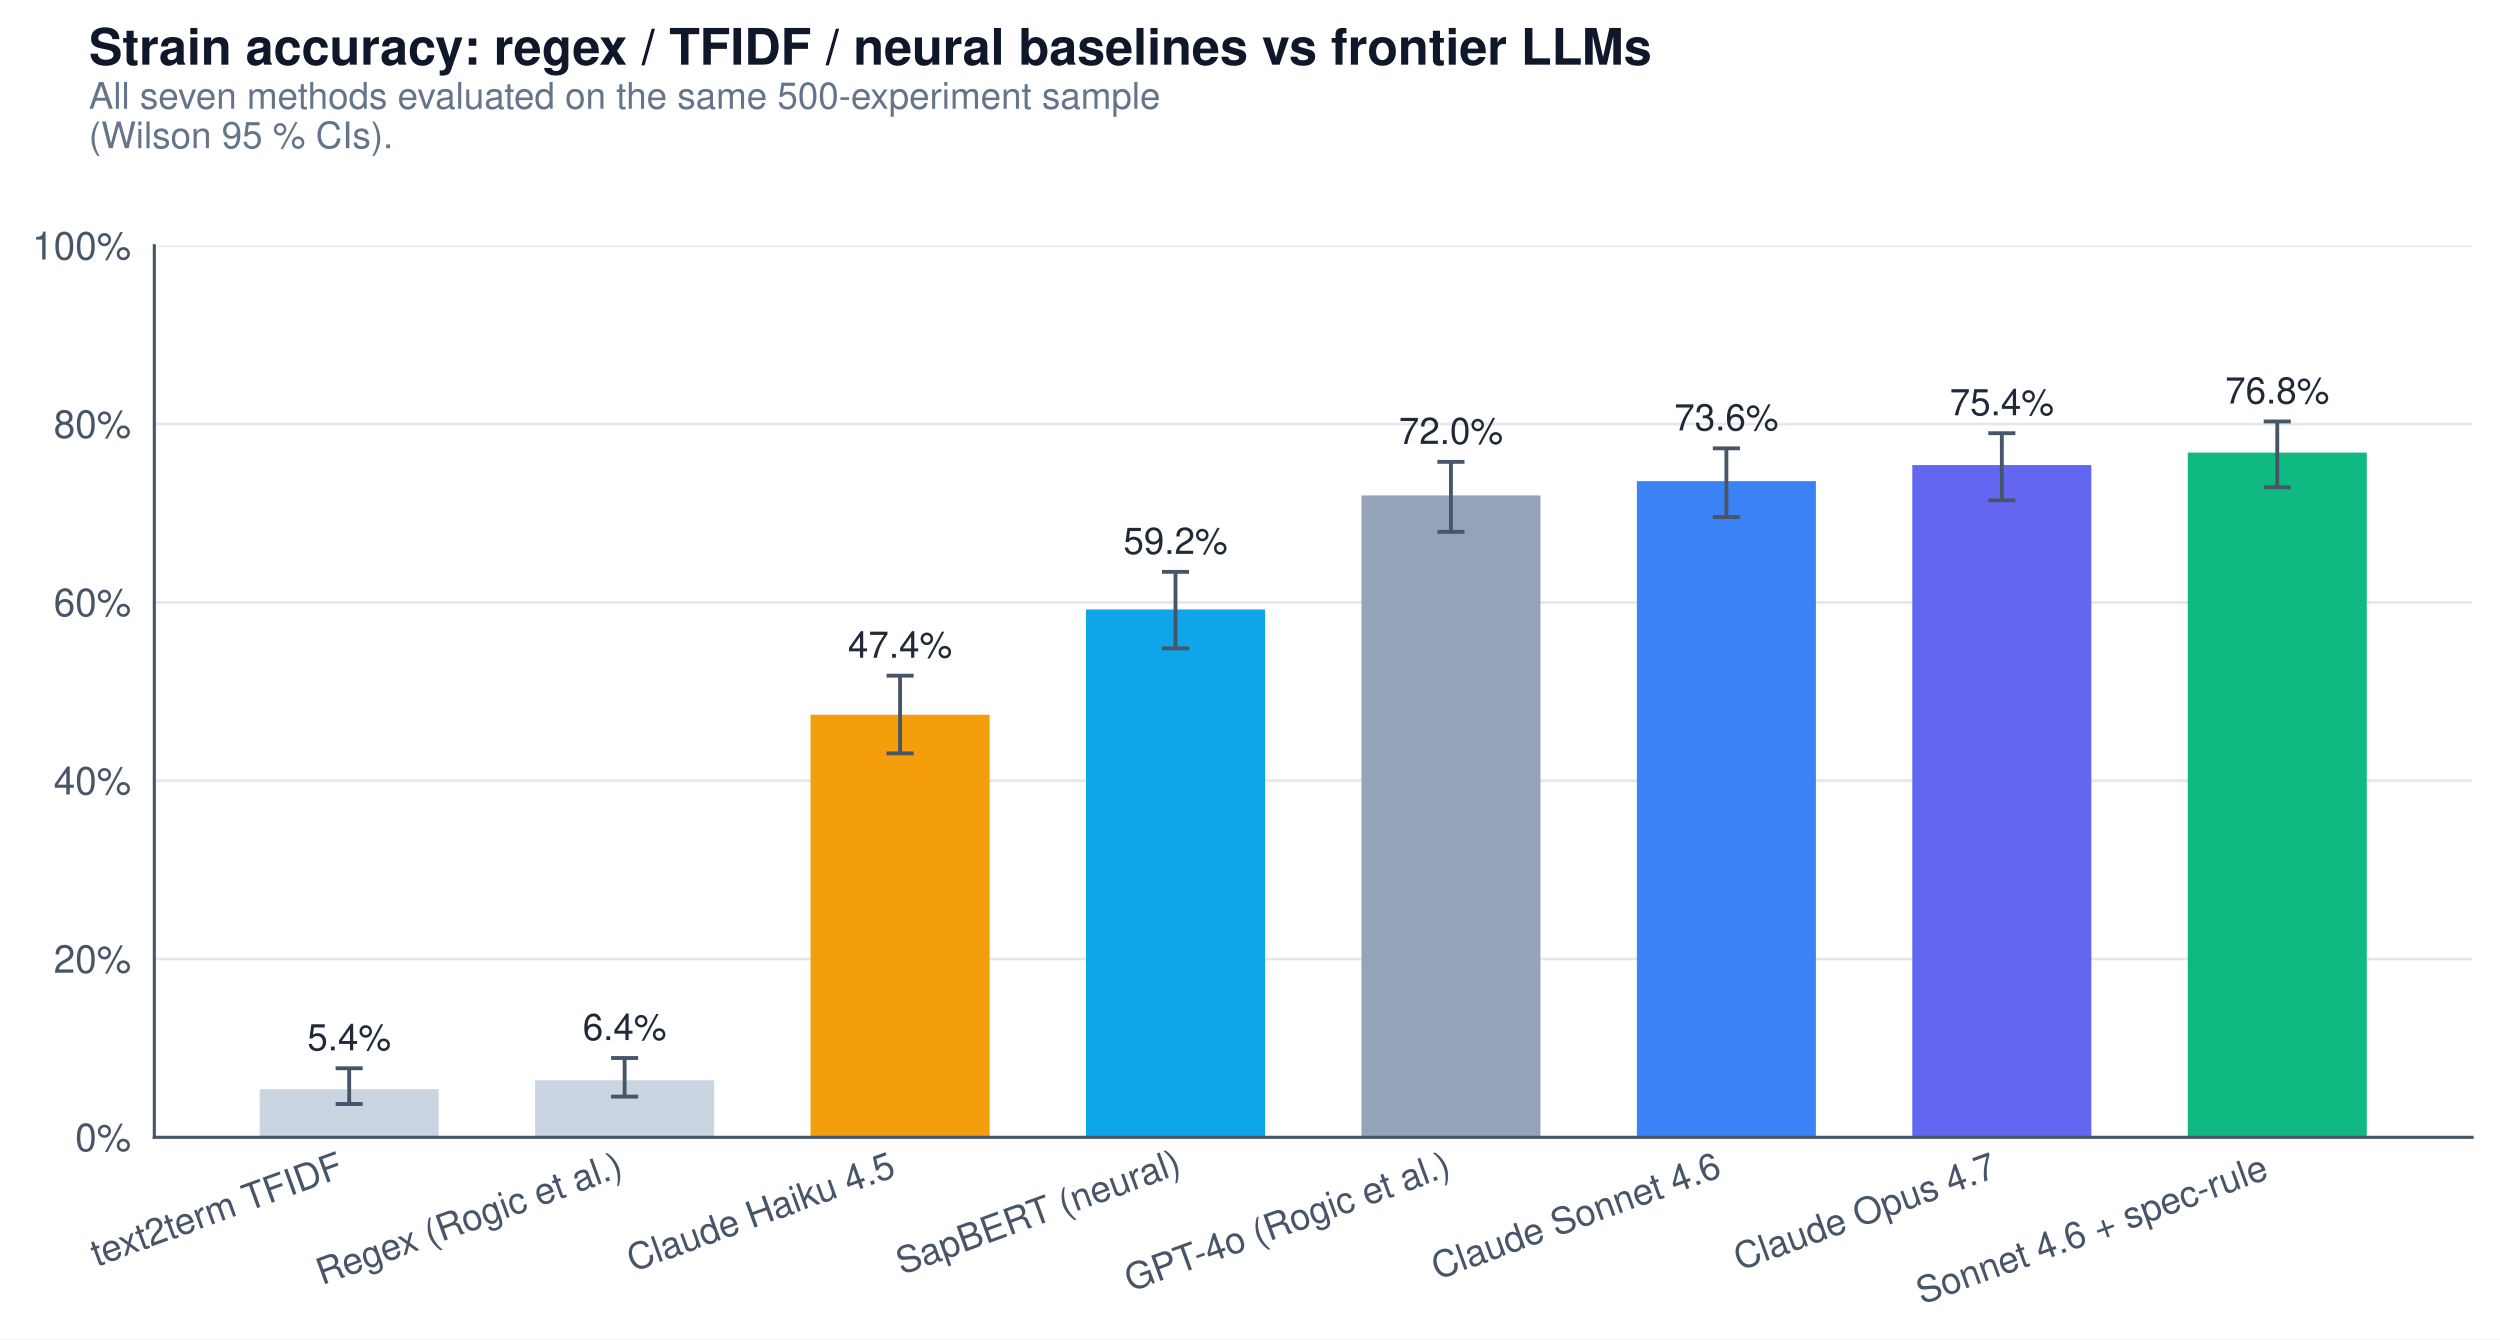
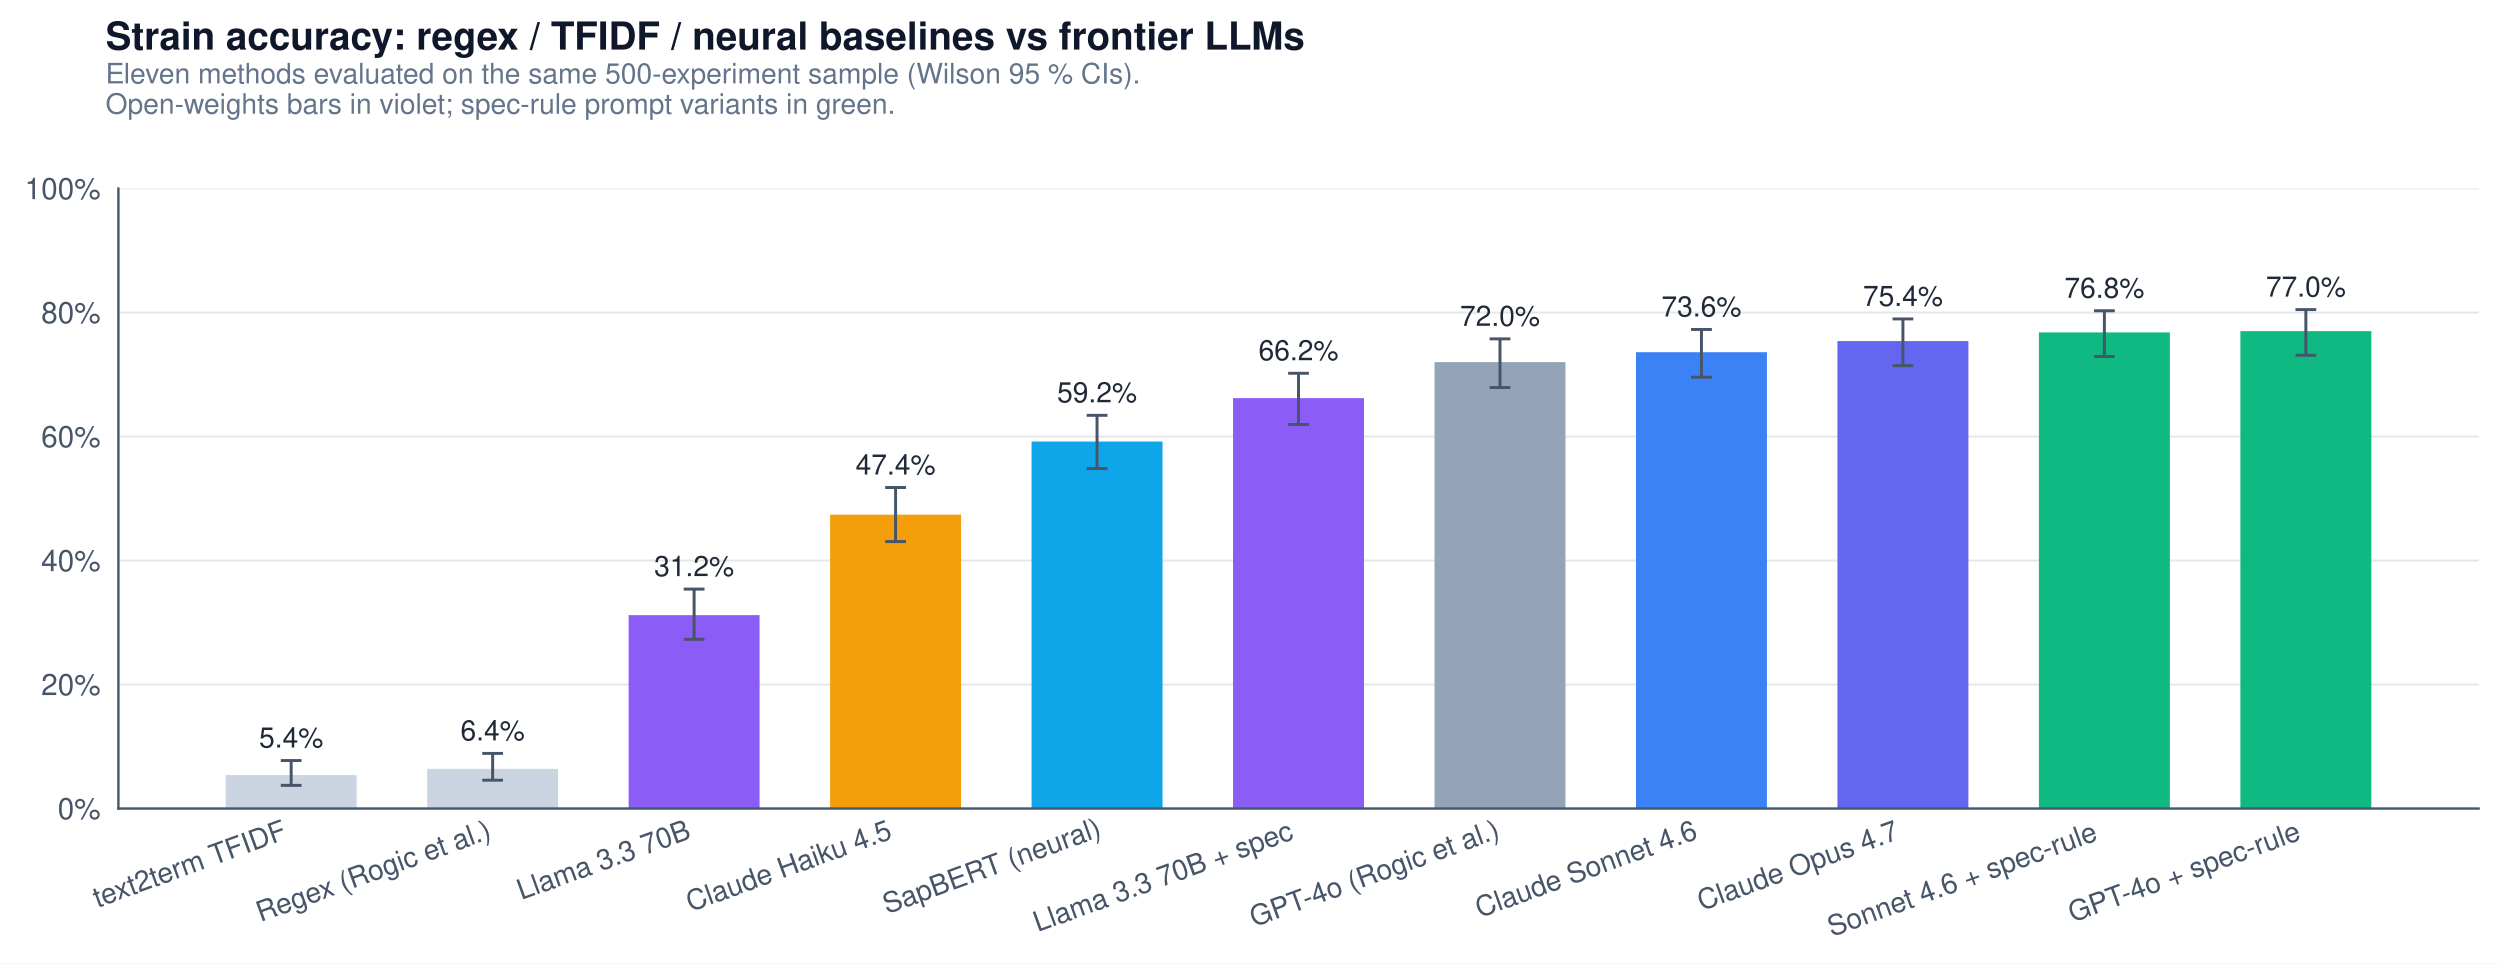
- <svg xmlns="http://www.w3.org/2000/svg" xmlns:xlink="http://www.w3.org/1999/xlink" width="646.046pt" height="346.073pt" viewBox="0 0 646.046 346.073" version="1.1">
+ <svg xmlns="http://www.w3.org/2000/svg" xmlns:xlink="http://www.w3.org/1999/xlink" width="841.958pt" height="324.473pt" viewBox="0 0 841.958 324.473" version="1.1">
  <defs>
    <style type="text/css">*{stroke-linejoin: round; stroke-linecap: butt}</style>
  </defs>
  <g id="figure_1">
    <g id="patch_1">
-       <path d="M 0 346.073  L 646.046 346.073  L 646.046 0  L 0 0  z " style="fill: #ffffff" />
+       <path d="M 0 324.473  L 841.958 324.473  L 841.958 0  L 0 0  z " style="fill: #ffffff" />
    </g>
    <g id="axes_1">
      <g id="patch_2">
-         <path d="M 39.878 293.902  L 638.846 293.902  L 638.846 63.502  L 39.878 63.502  z " style="fill: #ffffff" />
+         <path d="M 39.878 272.302  L 834.758 272.302  L 834.758 63.502  L 39.878 63.502  z " style="fill: #ffffff" />
      </g>
      <g id="matplotlib.axis_1">
        <g id="xtick_1">
          <g id="line2d_1" />
          <g id="text_1">
-             <text style="fill: #475569; font: 9.5px 'Helvetica Neue', 'Helvetica', 'Arial', 'DejaVu Sans'" transform="translate(24.94521 327.3079) rotate(-20)">text2term TFIDF</text>
+             <text style="fill: #475569; font: 9.5px 'Helvetica Neue', 'Helvetica', 'Arial', 'DejaVu Sans'" transform="translate(32.76898 305.7079) rotate(-20)">text2term TFIDF</text>
          </g>
        </g>
        <g id="xtick_2">
          <g id="line2d_2" />
          <g id="text_2">
-             <text style="fill: #475569; font: 9.5px 'Helvetica Neue', 'Helvetica', 'Arial', 'DejaVu Sans'" transform="translate(83.21021 332.1445) rotate(-20)">Regex (Rogic et al.)</text>
+             <text style="fill: #475569; font: 9.5px 'Helvetica Neue', 'Helvetica', 'Arial', 'DejaVu Sans'" transform="translate(87.70684 310.5445) rotate(-20)">Regex (Rogic et al.)</text>
          </g>
        </g>
        <g id="xtick_3">
          <g id="line2d_3" />
          <g id="text_3">
-             <text style="fill: #475569; font: 9.5px 'Helvetica Neue', 'Helvetica', 'Arial', 'DejaVu Sans'" transform="translate(163.4931 328.6944) rotate(-20)">Claude Haiku 4.5</text>
+             <text style="fill: #475569; font: 9.5px 'Helvetica Neue', 'Helvetica', 'Arial', 'DejaVu Sans'" transform="translate(175.5648 303.1263) rotate(-20)">Llama 3.3 70B</text>
          </g>
        </g>
        <g id="xtick_4">
          <g id="line2d_4" />
          <g id="text_4">
-             <text style="fill: #475569; font: 9.5px 'Helvetica Neue', 'Helvetica', 'Arial', 'DejaVu Sans'" transform="translate(233.0327 329.4416) rotate(-20)">SapBERT (neural)</text>
+             <text style="fill: #475569; font: 9.5px 'Helvetica Neue', 'Helvetica', 'Arial', 'DejaVu Sans'" transform="translate(232.514 307.0944) rotate(-20)">Claude Haiku 4.5</text>
          </g>
        </g>
        <g id="xtick_5">
          <g id="line2d_5" />
          <g id="text_5">
-             <text style="fill: #475569; font: 9.5px 'Helvetica Neue', 'Helvetica', 'Arial', 'DejaVu Sans'" transform="translate(292.1012 333.8351) rotate(-20)">GPT-4o (Rogic et al.)</text>
+             <text style="fill: #475569; font: 9.5px 'Helvetica Neue', 'Helvetica', 'Arial', 'DejaVu Sans'" transform="translate(298.7266 307.8416) rotate(-20)">SapBERT (neural)</text>
          </g>
        </g>
        <g id="xtick_6">
          <g id="line2d_6" />
          <g id="text_6">
-             <text style="fill: #475569; font: 9.5px 'Helvetica Neue', 'Helvetica', 'Arial', 'DejaVu Sans'" transform="translate(371.4062 330.7409) rotate(-20)">Claude Sonnet 4.6</text>
+             <text style="fill: #475569; font: 9.5px 'Helvetica Neue', 'Helvetica', 'Arial', 'DejaVu Sans'" transform="translate(349.4548 313.9233) rotate(-20)">Llama 3.3 70B + spec</text>
          </g>
        </g>
        <g id="xtick_7">
          <g id="line2d_7" />
          <g id="text_7">
-             <text style="fill: #475569; font: 9.5px 'Helvetica Neue', 'Helvetica', 'Arial', 'DejaVu Sans'" transform="translate(449.5215 328.3668) rotate(-20)">Claude Opus 4.7</text>
+             <text style="fill: #475569; font: 9.5px 'Helvetica Neue', 'Helvetica', 'Arial', 'DejaVu Sans'" transform="translate(422.3193 312.2351) rotate(-20)">GPT-4o (Rogic et al.)</text>
          </g>
        </g>
        <g id="xtick_8">
          <g id="line2d_8" />
          <g id="text_8">
-             <text style="fill: #475569; font: 9.5px 'Helvetica Neue', 'Helvetica', 'Arial', 'DejaVu Sans'" transform="translate(496.6681 337.1138) rotate(-20)">Sonnet 4.6 + spec-rule</text>
+             <text style="fill: #475569; font: 9.5px 'Helvetica Neue', 'Helvetica', 'Arial', 'DejaVu Sans'" transform="translate(498.2973 309.1409) rotate(-20)">Claude Sonnet 4.6</text>
+           </g>
+         </g>
+         <g id="xtick_9">
+           <g id="line2d_9" />
+           <g id="text_9">
+             <text style="fill: #475569; font: 9.5px 'Helvetica Neue', 'Helvetica', 'Arial', 'DejaVu Sans'" transform="translate(573.0854 306.7668) rotate(-20)">Claude Opus 4.7</text>
+           </g>
+         </g>
+         <g id="xtick_10">
+           <g id="line2d_10" />
+           <g id="text_10">
+             <text style="fill: #475569; font: 9.5px 'Helvetica Neue', 'Helvetica', 'Arial', 'DejaVu Sans'" transform="translate(616.9049 315.5138) rotate(-20)">Sonnet 4.6 + spec-rule</text>
+           </g>
+         </g>
+         <g id="xtick_11">
+           <g id="line2d_11" />
+           <g id="text_11">
+             <text style="fill: #475569; font: 9.5px 'Helvetica Neue', 'Helvetica', 'Arial', 'DejaVu Sans'" transform="translate(697.9893 310.6973) rotate(-20)">GPT-4o + spec-rule</text>
          </g>
        </g>
      </g>
      <g id="matplotlib.axis_2">
        <g id="ytick_1">
-           <g id="line2d_9">
-             <path d="M 39.878 293.902  L 638.846 293.902  " clip-path="url(#p769e91ff7f)" style="fill: none; stroke: #e5e7eb; stroke-width: 0.7; stroke-linecap: square" />
-           </g>
-           <g id="line2d_10" />
-           <g id="text_9">
-             <text style="fill: #475569; font: 10px 'Helvetica Neue', 'Helvetica', 'Arial', 'DejaVu Sans'; text-anchor: end" x="33.878" y="297.473" transform="rotate(-0 33.87812 297.4725)">0%</text>
+           <g id="line2d_12">
+             <path d="M 39.878 272.302  L 834.758 272.302  " clip-path="url(#pa438554b87)" style="fill: none; stroke: #e5e7eb; stroke-width: 0.7; stroke-linecap: square" />
+           </g>
+           <g id="line2d_13" />
+           <g id="text_12">
+             <text style="fill: #475569; font: 10px 'Helvetica Neue', 'Helvetica', 'Arial', 'DejaVu Sans'; text-anchor: end" x="33.878" y="275.873" transform="rotate(-0 33.87812 275.8725)">0%</text>
          </g>
        </g>
        <g id="ytick_2">
-           <g id="line2d_11">
-             <path d="M 39.878 247.822  L 638.846 247.822  " clip-path="url(#p769e91ff7f)" style="fill: none; stroke: #e5e7eb; stroke-width: 0.7; stroke-linecap: square" />
-           </g>
-           <g id="line2d_12" />
-           <g id="text_10">
-             <text style="fill: #475569; font: 10px 'Helvetica Neue', 'Helvetica', 'Arial', 'DejaVu Sans'; text-anchor: end" x="33.878" y="251.393" transform="rotate(-0 33.87812 251.3925)">20%</text>
+           <g id="line2d_14">
+             <path d="M 39.878 230.542  L 834.758 230.542  " clip-path="url(#pa438554b87)" style="fill: none; stroke: #e5e7eb; stroke-width: 0.7; stroke-linecap: square" />
+           </g>
+           <g id="line2d_15" />
+           <g id="text_13">
+             <text style="fill: #475569; font: 10px 'Helvetica Neue', 'Helvetica', 'Arial', 'DejaVu Sans'; text-anchor: end" x="33.878" y="234.113" transform="rotate(-0 33.87812 234.1125)">20%</text>
          </g>
        </g>
        <g id="ytick_3">
-           <g id="line2d_13">
-             <path d="M 39.878 201.742  L 638.846 201.742  " clip-path="url(#p769e91ff7f)" style="fill: none; stroke: #e5e7eb; stroke-width: 0.7; stroke-linecap: square" />
-           </g>
-           <g id="line2d_14" />
-           <g id="text_11">
-             <text style="fill: #475569; font: 10px 'Helvetica Neue', 'Helvetica', 'Arial', 'DejaVu Sans'; text-anchor: end" x="33.878" y="205.312" transform="rotate(-0 33.87812 205.3125)">40%</text>
+           <g id="line2d_16">
+             <path d="M 39.878 188.782  L 834.758 188.782  " clip-path="url(#pa438554b87)" style="fill: none; stroke: #e5e7eb; stroke-width: 0.7; stroke-linecap: square" />
+           </g>
+           <g id="line2d_17" />
+           <g id="text_14">
+             <text style="fill: #475569; font: 10px 'Helvetica Neue', 'Helvetica', 'Arial', 'DejaVu Sans'; text-anchor: end" x="33.878" y="192.352" transform="rotate(-0 33.87812 192.3525)">40%</text>
          </g>
        </g>
        <g id="ytick_4">
-           <g id="line2d_15">
-             <path d="M 39.878 155.662  L 638.846 155.662  " clip-path="url(#p769e91ff7f)" style="fill: none; stroke: #e5e7eb; stroke-width: 0.7; stroke-linecap: square" />
-           </g>
-           <g id="line2d_16" />
-           <g id="text_12">
-             <text style="fill: #475569; font: 10px 'Helvetica Neue', 'Helvetica', 'Arial', 'DejaVu Sans'; text-anchor: end" x="33.878" y="159.232" transform="rotate(-0 33.87812 159.2325)">60%</text>
+           <g id="line2d_18">
+             <path d="M 39.878 147.022  L 834.758 147.022  " clip-path="url(#pa438554b87)" style="fill: none; stroke: #e5e7eb; stroke-width: 0.7; stroke-linecap: square" />
+           </g>
+           <g id="line2d_19" />
+           <g id="text_15">
+             <text style="fill: #475569; font: 10px 'Helvetica Neue', 'Helvetica', 'Arial', 'DejaVu Sans'; text-anchor: end" x="33.878" y="150.593" transform="rotate(-0 33.87812 150.5925)">60%</text>
          </g>
        </g>
        <g id="ytick_5">
-           <g id="line2d_17">
-             <path d="M 39.878 109.582  L 638.846 109.582  " clip-path="url(#p769e91ff7f)" style="fill: none; stroke: #e5e7eb; stroke-width: 0.7; stroke-linecap: square" />
-           </g>
-           <g id="line2d_18" />
-           <g id="text_13">
-             <text style="fill: #475569; font: 10px 'Helvetica Neue', 'Helvetica', 'Arial', 'DejaVu Sans'; text-anchor: end" x="33.878" y="113.153" transform="rotate(-0 33.87812 113.1525)">80%</text>
+           <g id="line2d_20">
+             <path d="M 39.878 105.262  L 834.758 105.262  " clip-path="url(#pa438554b87)" style="fill: none; stroke: #e5e7eb; stroke-width: 0.7; stroke-linecap: square" />
+           </g>
+           <g id="line2d_21" />
+           <g id="text_16">
+             <text style="fill: #475569; font: 10px 'Helvetica Neue', 'Helvetica', 'Arial', 'DejaVu Sans'; text-anchor: end" x="33.878" y="108.832" transform="rotate(-0 33.87812 108.8325)">80%</text>
          </g>
        </g>
        <g id="ytick_6">
-           <g id="line2d_19">
-             <path d="M 39.878 63.502  L 638.846 63.502  " clip-path="url(#p769e91ff7f)" style="fill: none; stroke: #e5e7eb; stroke-width: 0.7; stroke-linecap: square" />
-           </g>
-           <g id="line2d_20" />
-           <g id="text_14">
+           <g id="line2d_22">
+             <path d="M 39.878 63.502  L 834.758 63.502  " clip-path="url(#pa438554b87)" style="fill: none; stroke: #e5e7eb; stroke-width: 0.7; stroke-linecap: square" />
+           </g>
+           <g id="line2d_23" />
+           <g id="text_17">
            <text style="fill: #475569; font: 10px 'Helvetica Neue', 'Helvetica', 'Arial', 'DejaVu Sans'; text-anchor: end" x="33.878" y="67.073" transform="rotate(-0 33.87812 67.0725)">100%</text>
          </g>
        </g>
      </g>
      <g id="patch_3">
-         <path d="M 67.104 293.902  L 113.37 293.902  L 113.37 281.461  L 67.104 281.461  z " clip-path="url(#p769e91ff7f)" style="fill: #cbd5e1" />
+         <path d="M 76.009 272.302  L 120.112 272.302  L 120.112 261.027  L 76.009 261.027  z " clip-path="url(#pa438554b87)" style="fill: #cbd5e1" />
      </g>
      <g id="patch_4">
-         <path d="M 138.283 293.902  L 184.549 293.902  L 184.549 279.157  L 138.283 279.157  z " clip-path="url(#p769e91ff7f)" style="fill: #cbd5e1" />
+         <path d="M 143.861 272.302  L 187.964 272.302  L 187.964 258.939  L 143.861 258.939  z " clip-path="url(#pa438554b87)" style="fill: #cbd5e1" />
      </g>
      <g id="patch_5">
-         <path d="M 209.461 293.902  L 255.727 293.902  L 255.727 184.693  L 209.461 184.693  z " clip-path="url(#p769e91ff7f)" style="fill: #f59e0b" />
+         <path d="M 211.712 272.302  L 255.815 272.302  L 255.815 207.157  L 211.712 207.157  z " clip-path="url(#pa438554b87)" style="fill: #8b5cf6" />
      </g>
      <g id="patch_6">
-         <path d="M 280.64 293.902  L 326.906 293.902  L 326.906 157.505  L 280.64 157.505  z " clip-path="url(#p769e91ff7f)" style="fill: #0ea5e9" />
+         <path d="M 279.563 272.302  L 323.667 272.302  L 323.667 173.331  L 279.563 173.331  z " clip-path="url(#pa438554b87)" style="fill: #f59e0b" />
      </g>
      <g id="patch_7">
-         <path d="M 351.818 293.902  L 398.084 293.902  L 398.084 128.014  L 351.818 128.014  z " clip-path="url(#p769e91ff7f)" style="fill: #94a3b8" />
+         <path d="M 347.415 272.302  L 391.518 272.302  L 391.518 148.693  L 347.415 148.693  z " clip-path="url(#pa438554b87)" style="fill: #0ea5e9" />
      </g>
      <g id="patch_8">
-         <path d="M 422.997 293.902  L 469.263 293.902  L 469.263 124.328  L 422.997 124.328  z " clip-path="url(#p769e91ff7f)" style="fill: #3b82f6" />
+         <path d="M 415.266 272.302  L 459.37 272.302  L 459.37 134.077  L 415.266 134.077  z " clip-path="url(#pa438554b87)" style="fill: #8b5cf6" />
      </g>
      <g id="patch_9">
-         <path d="M 494.176 293.902  L 540.442 293.902  L 540.442 120.181  L 494.176 120.181  z " clip-path="url(#p769e91ff7f)" style="fill: #6366f1" />
+         <path d="M 483.118 272.302  L 527.221 272.302  L 527.221 121.966  L 483.118 121.966  z " clip-path="url(#pa438554b87)" style="fill: #94a3b8" />
      </g>
      <g id="patch_10">
-         <path d="M 565.354 293.902  L 611.62 293.902  L 611.62 116.955  L 565.354 116.955  z " clip-path="url(#p769e91ff7f)" style="fill: #10b981" />
+         <path d="M 550.969 272.302  L 595.073 272.302  L 595.073 118.625  L 550.969 118.625  z " clip-path="url(#pa438554b87)" style="fill: #3b82f6" />
+       </g>
+       <g id="patch_11">
+         <path d="M 618.821 272.302  L 662.924 272.302  L 662.924 114.867  L 618.821 114.867  z " clip-path="url(#pa438554b87)" style="fill: #6366f1" />
+       </g>
+       <g id="patch_12">
+         <path d="M 686.672 272.302  L 730.776 272.302  L 730.776 111.944  L 686.672 111.944  z " clip-path="url(#pa438554b87)" style="fill: #10b981" />
+       </g>
+       <g id="patch_13">
+         <path d="M 754.524 272.302  L 798.627 272.302  L 798.627 111.526  L 754.524 111.526  z " clip-path="url(#pa438554b87)" style="fill: #10b981" />
      </g>
      <g id="LineCollection_1">
-         <path d="M 90.237 285.291  L 90.237 276.063  " clip-path="url(#p769e91ff7f)" style="fill: none; stroke: #475569" />
-         <path d="M 161.416 283.374  L 161.416 273.407  " clip-path="url(#p769e91ff7f)" style="fill: none; stroke: #475569" />
-         <path d="M 232.594 194.693  L 232.594 174.601  " clip-path="url(#p769e91ff7f)" style="fill: none; stroke: #475569" />
-         <path d="M 303.773 167.556  L 303.773 147.778  " clip-path="url(#p769e91ff7f)" style="fill: none; stroke: #475569" />
-         <path d="M 374.951 137.442  L 374.951 119.359  " clip-path="url(#p769e91ff7f)" style="fill: none; stroke: #475569" />
-         <path d="M 446.13 133.62  L 446.13 115.865  " clip-path="url(#p769e91ff7f)" style="fill: none; stroke: #475569" />
-         <path d="M 517.309 129.303  L 517.309 111.951  " clip-path="url(#p769e91ff7f)" style="fill: none; stroke: #475569" />
-         <path d="M 588.487 125.931  L 588.487 108.921  " clip-path="url(#p769e91ff7f)" style="fill: none; stroke: #475569" />
-       </g>
-       <g id="line2d_21">
+         <path d="M 98.061 264.498  L 98.061 256.135  " clip-path="url(#pa438554b87)" style="fill: none; stroke: #475569" />
+         <path d="M 165.912 262.761  L 165.912 253.729  " clip-path="url(#pa438554b87)" style="fill: none; stroke: #475569" />
+         <path d="M 233.764 215.31  L 233.764 198.405  " clip-path="url(#pa438554b87)" style="fill: none; stroke: #475569" />
+         <path d="M 301.615 182.393  L 301.615 164.186  " clip-path="url(#pa438554b87)" style="fill: none; stroke: #475569" />
+         <path d="M 369.467 157.801  L 369.467 139.877  " clip-path="url(#pa438554b87)" style="fill: none; stroke: #475569" />
+         <path d="M 437.318 142.963  L 437.318 125.706  " clip-path="url(#pa438554b87)" style="fill: none; stroke: #475569" />
+         <path d="M 505.17 130.51  L 505.17 114.123  " clip-path="url(#pa438554b87)" style="fill: none; stroke: #475569" />
+         <path d="M 573.021 127.047  L 573.021 110.956  " clip-path="url(#pa438554b87)" style="fill: none; stroke: #475569" />
+         <path d="M 640.873 123.134  L 640.873 107.409  " clip-path="url(#pa438554b87)" style="fill: none; stroke: #475569" />
+         <path d="M 708.724 120.078  L 708.724 104.663  " clip-path="url(#pa438554b87)" style="fill: none; stroke: #475569" />
+         <path d="M 776.575 119.641  L 776.575 104.271  " clip-path="url(#pa438554b87)" style="fill: none; stroke: #475569" />
+       </g>
+       <g id="line2d_24">
        <defs>
-           <path id="m48c032a7bd" d="M 3.5 0  L -3.5 -0  " style="stroke: #475569" />
+           <path id="m14c357699c" d="M 3.5 0  L -3.5 -0  " style="stroke: #475569" />
        </defs>
-         <g clip-path="url(#p769e91ff7f)">
-           <use xlink:href="#m48c032a7bd" x="90.237" y="285.291" style="fill: #475569; stroke: #475569" />
-           <use xlink:href="#m48c032a7bd" x="161.416" y="283.374" style="fill: #475569; stroke: #475569" />
-           <use xlink:href="#m48c032a7bd" x="232.594" y="194.693" style="fill: #475569; stroke: #475569" />
-           <use xlink:href="#m48c032a7bd" x="303.773" y="167.556" style="fill: #475569; stroke: #475569" />
-           <use xlink:href="#m48c032a7bd" x="374.951" y="137.442" style="fill: #475569; stroke: #475569" />
-           <use xlink:href="#m48c032a7bd" x="446.13" y="133.62" style="fill: #475569; stroke: #475569" />
-           <use xlink:href="#m48c032a7bd" x="517.309" y="129.303" style="fill: #475569; stroke: #475569" />
-           <use xlink:href="#m48c032a7bd" x="588.487" y="125.931" style="fill: #475569; stroke: #475569" />
-         </g>
-       </g>
-       <g id="line2d_22">
-         <g clip-path="url(#p769e91ff7f)">
-           <use xlink:href="#m48c032a7bd" x="90.237" y="276.063" style="fill: #475569; stroke: #475569" />
-           <use xlink:href="#m48c032a7bd" x="161.416" y="273.407" style="fill: #475569; stroke: #475569" />
-           <use xlink:href="#m48c032a7bd" x="232.594" y="174.601" style="fill: #475569; stroke: #475569" />
-           <use xlink:href="#m48c032a7bd" x="303.773" y="147.778" style="fill: #475569; stroke: #475569" />
-           <use xlink:href="#m48c032a7bd" x="374.951" y="119.359" style="fill: #475569; stroke: #475569" />
-           <use xlink:href="#m48c032a7bd" x="446.13" y="115.865" style="fill: #475569; stroke: #475569" />
-           <use xlink:href="#m48c032a7bd" x="517.309" y="111.951" style="fill: #475569; stroke: #475569" />
-           <use xlink:href="#m48c032a7bd" x="588.487" y="108.921" style="fill: #475569; stroke: #475569" />
-         </g>
-       </g>
-       <g id="patch_11">
-         <path d="M 39.878 293.902  L 39.878 63.502  " style="fill: none; stroke: #475569; stroke-width: 0.8; stroke-linejoin: miter; stroke-linecap: square" />
-       </g>
-       <g id="patch_12">
-         <path d="M 39.878 293.902  L 638.846 293.902  " style="fill: none; stroke: #475569; stroke-width: 0.8; stroke-linejoin: miter; stroke-linecap: square" />
-       </g>
-       <g id="text_15">
-         <text style="fill: #1f2937; font: 9.5px 'Helvetica Neue', 'Helvetica', 'Arial', 'DejaVu Sans'; text-anchor: middle" x="90.237" y="271.426" transform="rotate(-0 90.23699 271.4264)">5.4%</text>
-       </g>
-       <g id="text_16">
-         <text style="fill: #1f2937; font: 9.5px 'Helvetica Neue', 'Helvetica', 'Arial', 'DejaVu Sans'; text-anchor: middle" x="161.416" y="268.771" transform="rotate(-0 161.4156 268.7708)">6.4%</text>
-       </g>
-       <g id="text_17">
-         <text style="fill: #1f2937; font: 9.5px 'Helvetica Neue', 'Helvetica', 'Arial', 'DejaVu Sans'; text-anchor: middle" x="232.594" y="169.965" transform="rotate(-0 232.5942 169.9647)">47.4%</text>
+         <g clip-path="url(#pa438554b87)">
+           <use xlink:href="#m14c357699c" x="98.061" y="264.498" style="fill: #475569; stroke: #475569" />
+           <use xlink:href="#m14c357699c" x="165.912" y="262.761" style="fill: #475569; stroke: #475569" />
+           <use xlink:href="#m14c357699c" x="233.764" y="215.31" style="fill: #475569; stroke: #475569" />
+           <use xlink:href="#m14c357699c" x="301.615" y="182.393" style="fill: #475569; stroke: #475569" />
+           <use xlink:href="#m14c357699c" x="369.467" y="157.801" style="fill: #475569; stroke: #475569" />
+           <use xlink:href="#m14c357699c" x="437.318" y="142.963" style="fill: #475569; stroke: #475569" />
+           <use xlink:href="#m14c357699c" x="505.17" y="130.51" style="fill: #475569; stroke: #475569" />
+           <use xlink:href="#m14c357699c" x="573.021" y="127.047" style="fill: #475569; stroke: #475569" />
+           <use xlink:href="#m14c357699c" x="640.873" y="123.134" style="fill: #475569; stroke: #475569" />
+           <use xlink:href="#m14c357699c" x="708.724" y="120.078" style="fill: #475569; stroke: #475569" />
+           <use xlink:href="#m14c357699c" x="776.575" y="119.641" style="fill: #475569; stroke: #475569" />
+         </g>
+       </g>
+       <g id="line2d_25">
+         <g clip-path="url(#pa438554b87)">
+           <use xlink:href="#m14c357699c" x="98.061" y="256.135" style="fill: #475569; stroke: #475569" />
+           <use xlink:href="#m14c357699c" x="165.912" y="253.729" style="fill: #475569; stroke: #475569" />
+           <use xlink:href="#m14c357699c" x="233.764" y="198.405" style="fill: #475569; stroke: #475569" />
+           <use xlink:href="#m14c357699c" x="301.615" y="164.186" style="fill: #475569; stroke: #475569" />
+           <use xlink:href="#m14c357699c" x="369.467" y="139.877" style="fill: #475569; stroke: #475569" />
+           <use xlink:href="#m14c357699c" x="437.318" y="125.706" style="fill: #475569; stroke: #475569" />
+           <use xlink:href="#m14c357699c" x="505.17" y="114.123" style="fill: #475569; stroke: #475569" />
+           <use xlink:href="#m14c357699c" x="573.021" y="110.956" style="fill: #475569; stroke: #475569" />
+           <use xlink:href="#m14c357699c" x="640.873" y="107.409" style="fill: #475569; stroke: #475569" />
+           <use xlink:href="#m14c357699c" x="708.724" y="104.663" style="fill: #475569; stroke: #475569" />
+           <use xlink:href="#m14c357699c" x="776.575" y="104.271" style="fill: #475569; stroke: #475569" />
+         </g>
+       </g>
+       <g id="patch_14">
+         <path d="M 39.878 272.302  L 39.878 63.502  " style="fill: none; stroke: #475569; stroke-width: 0.8; stroke-linejoin: miter; stroke-linecap: square" />
+       </g>
+       <g id="patch_15">
+         <path d="M 39.878 272.302  L 834.758 272.302  " style="fill: none; stroke: #475569; stroke-width: 0.8; stroke-linejoin: miter; stroke-linecap: square" />
      </g>
      <g id="text_18">
-         <text style="fill: #1f2937; font: 9.5px 'Helvetica Neue', 'Helvetica', 'Arial', 'DejaVu Sans'; text-anchor: middle" x="303.773" y="143.142" transform="rotate(-0 303.7728 143.1417)">59.2%</text>
+         <text style="fill: #1f2937; font: 9.5px 'Helvetica Neue', 'Helvetica', 'Arial', 'DejaVu Sans'; text-anchor: middle" x="98.061" y="251.758" transform="rotate(-0 98.06076 251.758)">5.4%</text>
      </g>
      <g id="text_19">
-         <text style="fill: #1f2937; font: 9.5px 'Helvetica Neue', 'Helvetica', 'Arial', 'DejaVu Sans'; text-anchor: middle" x="374.951" y="114.723" transform="rotate(-0 374.9514 114.7227)">72.0%</text>
+         <text style="fill: #1f2937; font: 9.5px 'Helvetica Neue', 'Helvetica', 'Arial', 'DejaVu Sans'; text-anchor: middle" x="165.912" y="249.351" transform="rotate(-0 165.9122 249.3514)">6.4%</text>
      </g>
      <g id="text_20">
-         <text style="fill: #1f2937; font: 9.5px 'Helvetica Neue', 'Helvetica', 'Arial', 'DejaVu Sans'; text-anchor: middle" x="446.13" y="111.228" transform="rotate(-0 446.13 111.228)">73.6%</text>
+         <text style="fill: #1f2937; font: 9.5px 'Helvetica Neue', 'Helvetica', 'Arial', 'DejaVu Sans'; text-anchor: middle" x="233.764" y="194.027" transform="rotate(-0 233.7637 194.0274)">31.2%</text>
      </g>
      <g id="text_21">
-         <text style="fill: #1f2937; font: 9.5px 'Helvetica Neue', 'Helvetica', 'Arial', 'DejaVu Sans'; text-anchor: middle" x="517.309" y="107.314" transform="rotate(-0 517.3086 107.3142)">75.4%</text>
+         <text style="fill: #1f2937; font: 9.5px 'Helvetica Neue', 'Helvetica', 'Arial', 'DejaVu Sans'; text-anchor: middle" x="301.615" y="159.808" transform="rotate(-0 301.6152 159.8083)">47.4%</text>
      </g>
      <g id="text_22">
-         <text style="fill: #1f2937; font: 9.5px 'Helvetica Neue', 'Helvetica', 'Arial', 'DejaVu Sans'; text-anchor: middle" x="588.487" y="104.284" transform="rotate(-0 588.4873 104.284)">76.8%</text>
-       </g>
-     </g>
-     <g id="text_23">
-       <text style="fill: #0f172a; font: 600 13px 'Helvetica Neue', 'Helvetica', 'Arial', 'DejaVu Sans'; text-anchor: start" x="22.958" y="16.702" transform="rotate(-0 22.95812 16.70219)">Strain accuracy: regex / TFIDF / neural baselines vs frontier LLMs</text>
-     </g>
-     <g id="text_24">
-       <text style="fill: #64748b; font: 9.5px 'Helvetica Neue', 'Helvetica', 'Arial', 'DejaVu Sans'" transform="translate(22.95812 28.0977)">All seven methods evaluated on the same 500-experiment sample</text>
-       <text style="fill: #64748b; font: 9.5px 'Helvetica Neue', 'Helvetica', 'Arial', 'DejaVu Sans'" transform="translate(22.95812 38.30219)">(Wilson 95 % CIs).</text>
+         <text style="fill: #1f2937; font: 9.5px 'Helvetica Neue', 'Helvetica', 'Arial', 'DejaVu Sans'; text-anchor: middle" x="369.467" y="135.5" transform="rotate(-0 369.4667 135.5)">59.2%</text>
+       </g>
+       <g id="text_23">
+         <text style="fill: #1f2937; font: 9.5px 'Helvetica Neue', 'Helvetica', 'Arial', 'DejaVu Sans'; text-anchor: middle" x="437.318" y="121.329" transform="rotate(-0 437.3181 121.3289)">66.2%</text>
+       </g>
+       <g id="text_24">
+         <text style="fill: #1f2937; font: 9.5px 'Helvetica Neue', 'Helvetica', 'Arial', 'DejaVu Sans'; text-anchor: middle" x="505.17" y="109.745" transform="rotate(-0 505.1696 109.7453)">72.0%</text>
+       </g>
+       <g id="text_25">
+         <text style="fill: #1f2937; font: 9.5px 'Helvetica Neue', 'Helvetica', 'Arial', 'DejaVu Sans'; text-anchor: middle" x="573.021" y="106.578" transform="rotate(-0 573.0211 106.5782)">73.6%</text>
+       </g>
+       <g id="text_26">
+         <text style="fill: #1f2937; font: 9.5px 'Helvetica Neue', 'Helvetica', 'Arial', 'DejaVu Sans'; text-anchor: middle" x="640.873" y="103.031" transform="rotate(-0 640.8725 103.0313)">75.4%</text>
+       </g>
+       <g id="text_27">
+         <text style="fill: #1f2937; font: 9.5px 'Helvetica Neue', 'Helvetica', 'Arial', 'DejaVu Sans'; text-anchor: middle" x="708.724" y="100.285" transform="rotate(-0 708.724 100.2853)">76.8%</text>
+       </g>
+       <g id="text_28">
+         <text style="fill: #1f2937; font: 9.5px 'Helvetica Neue', 'Helvetica', 'Arial', 'DejaVu Sans'; text-anchor: middle" x="776.575" y="99.894" transform="rotate(-0 776.5755 99.89389)">77.0%</text>
+       </g>
+     </g>
+     <g id="text_29">
+       <text style="fill: #0f172a; font: 600 13px 'Helvetica Neue', 'Helvetica', 'Arial', 'DejaVu Sans'; text-anchor: start" x="35.558" y="16.702" transform="rotate(-0 35.55812 16.70219)">Strain accuracy: regex / TFIDF / neural baselines vs frontier LLMs</text>
+     </g>
+     <g id="text_30">
+       <text style="fill: #64748b; font: 9.5px 'Helvetica Neue', 'Helvetica', 'Arial', 'DejaVu Sans'" transform="translate(35.55812 28.0977)">Eleven methods evaluated on the same 500-experiment sample (Wilson 95 % CIs).</text>
+       <text style="fill: #64748b; font: 9.5px 'Helvetica Neue', 'Helvetica', 'Arial', 'DejaVu Sans'" transform="translate(35.55812 38.30219)">Open-weights bars in violet; spec-rule prompt variants in green.</text>
    </g>
  </g>
  <defs>
-     <clipPath id="p769e91ff7f">
-       <rect x="39.878" y="63.502" width="598.968" height="230.4" />
+     <clipPath id="pa438554b87">
+       <rect x="39.878" y="63.502" width="794.88" height="208.8" />
    </clipPath>
  </defs>
</svg>
